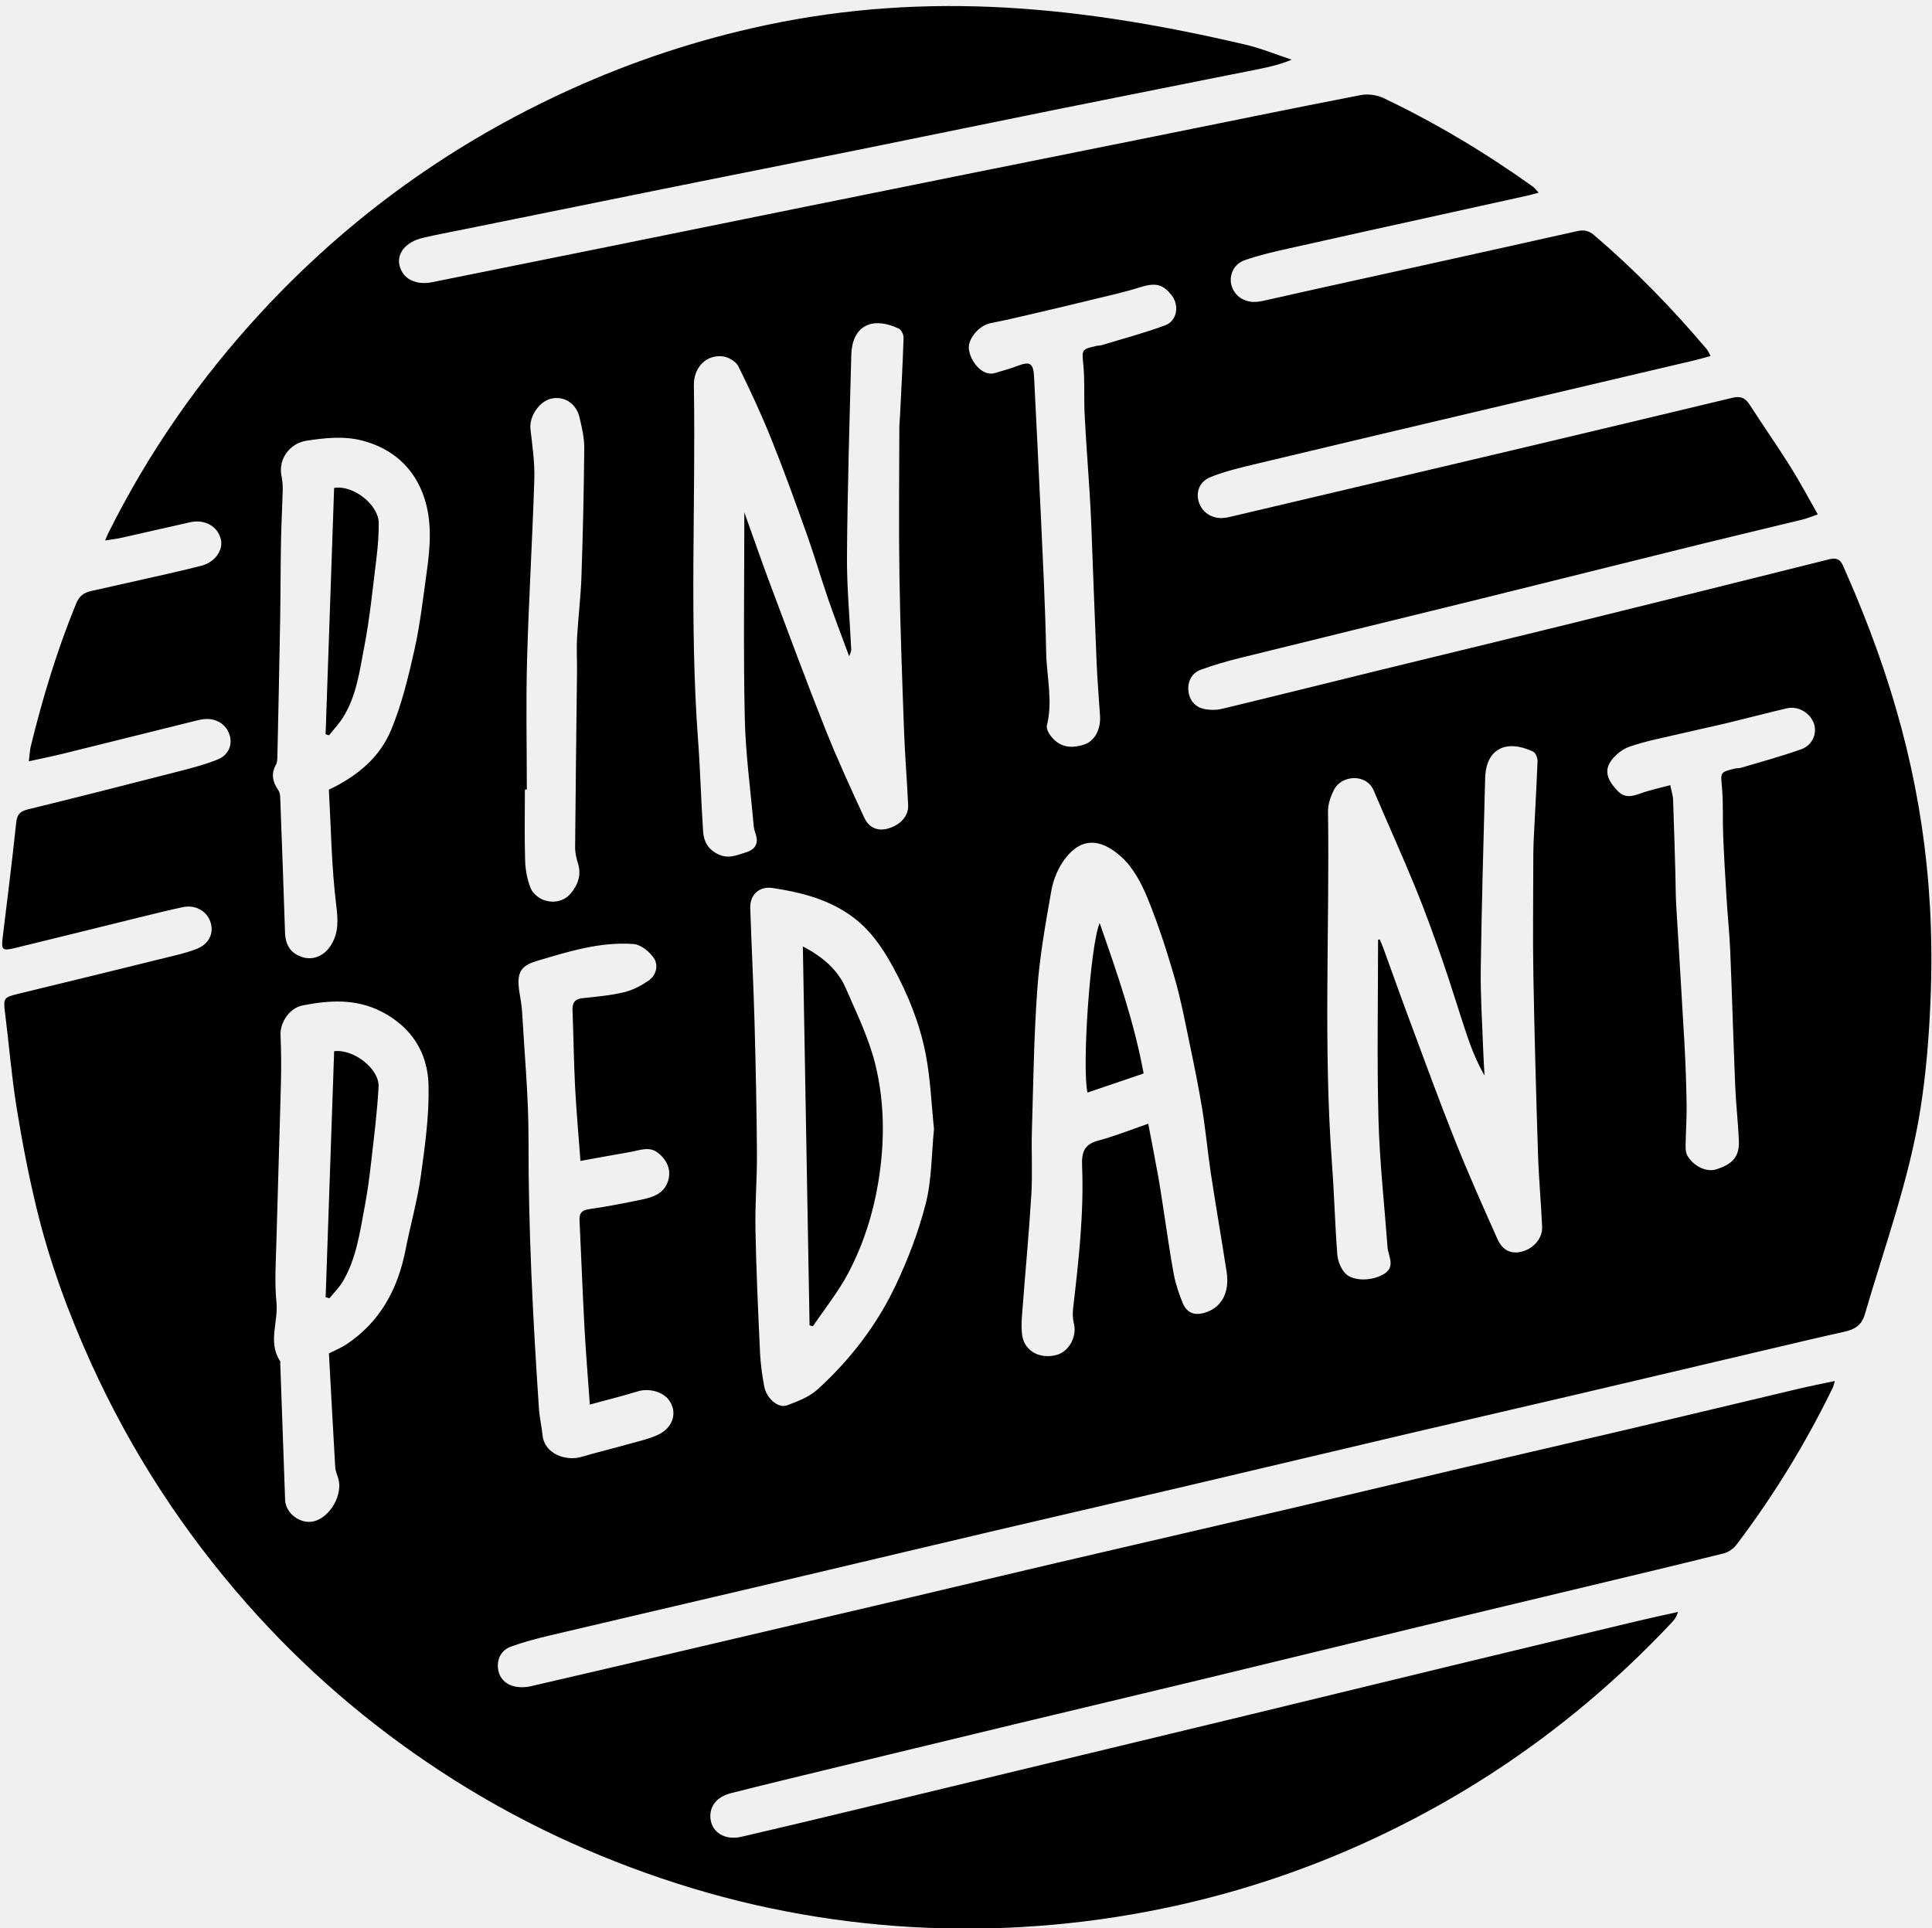
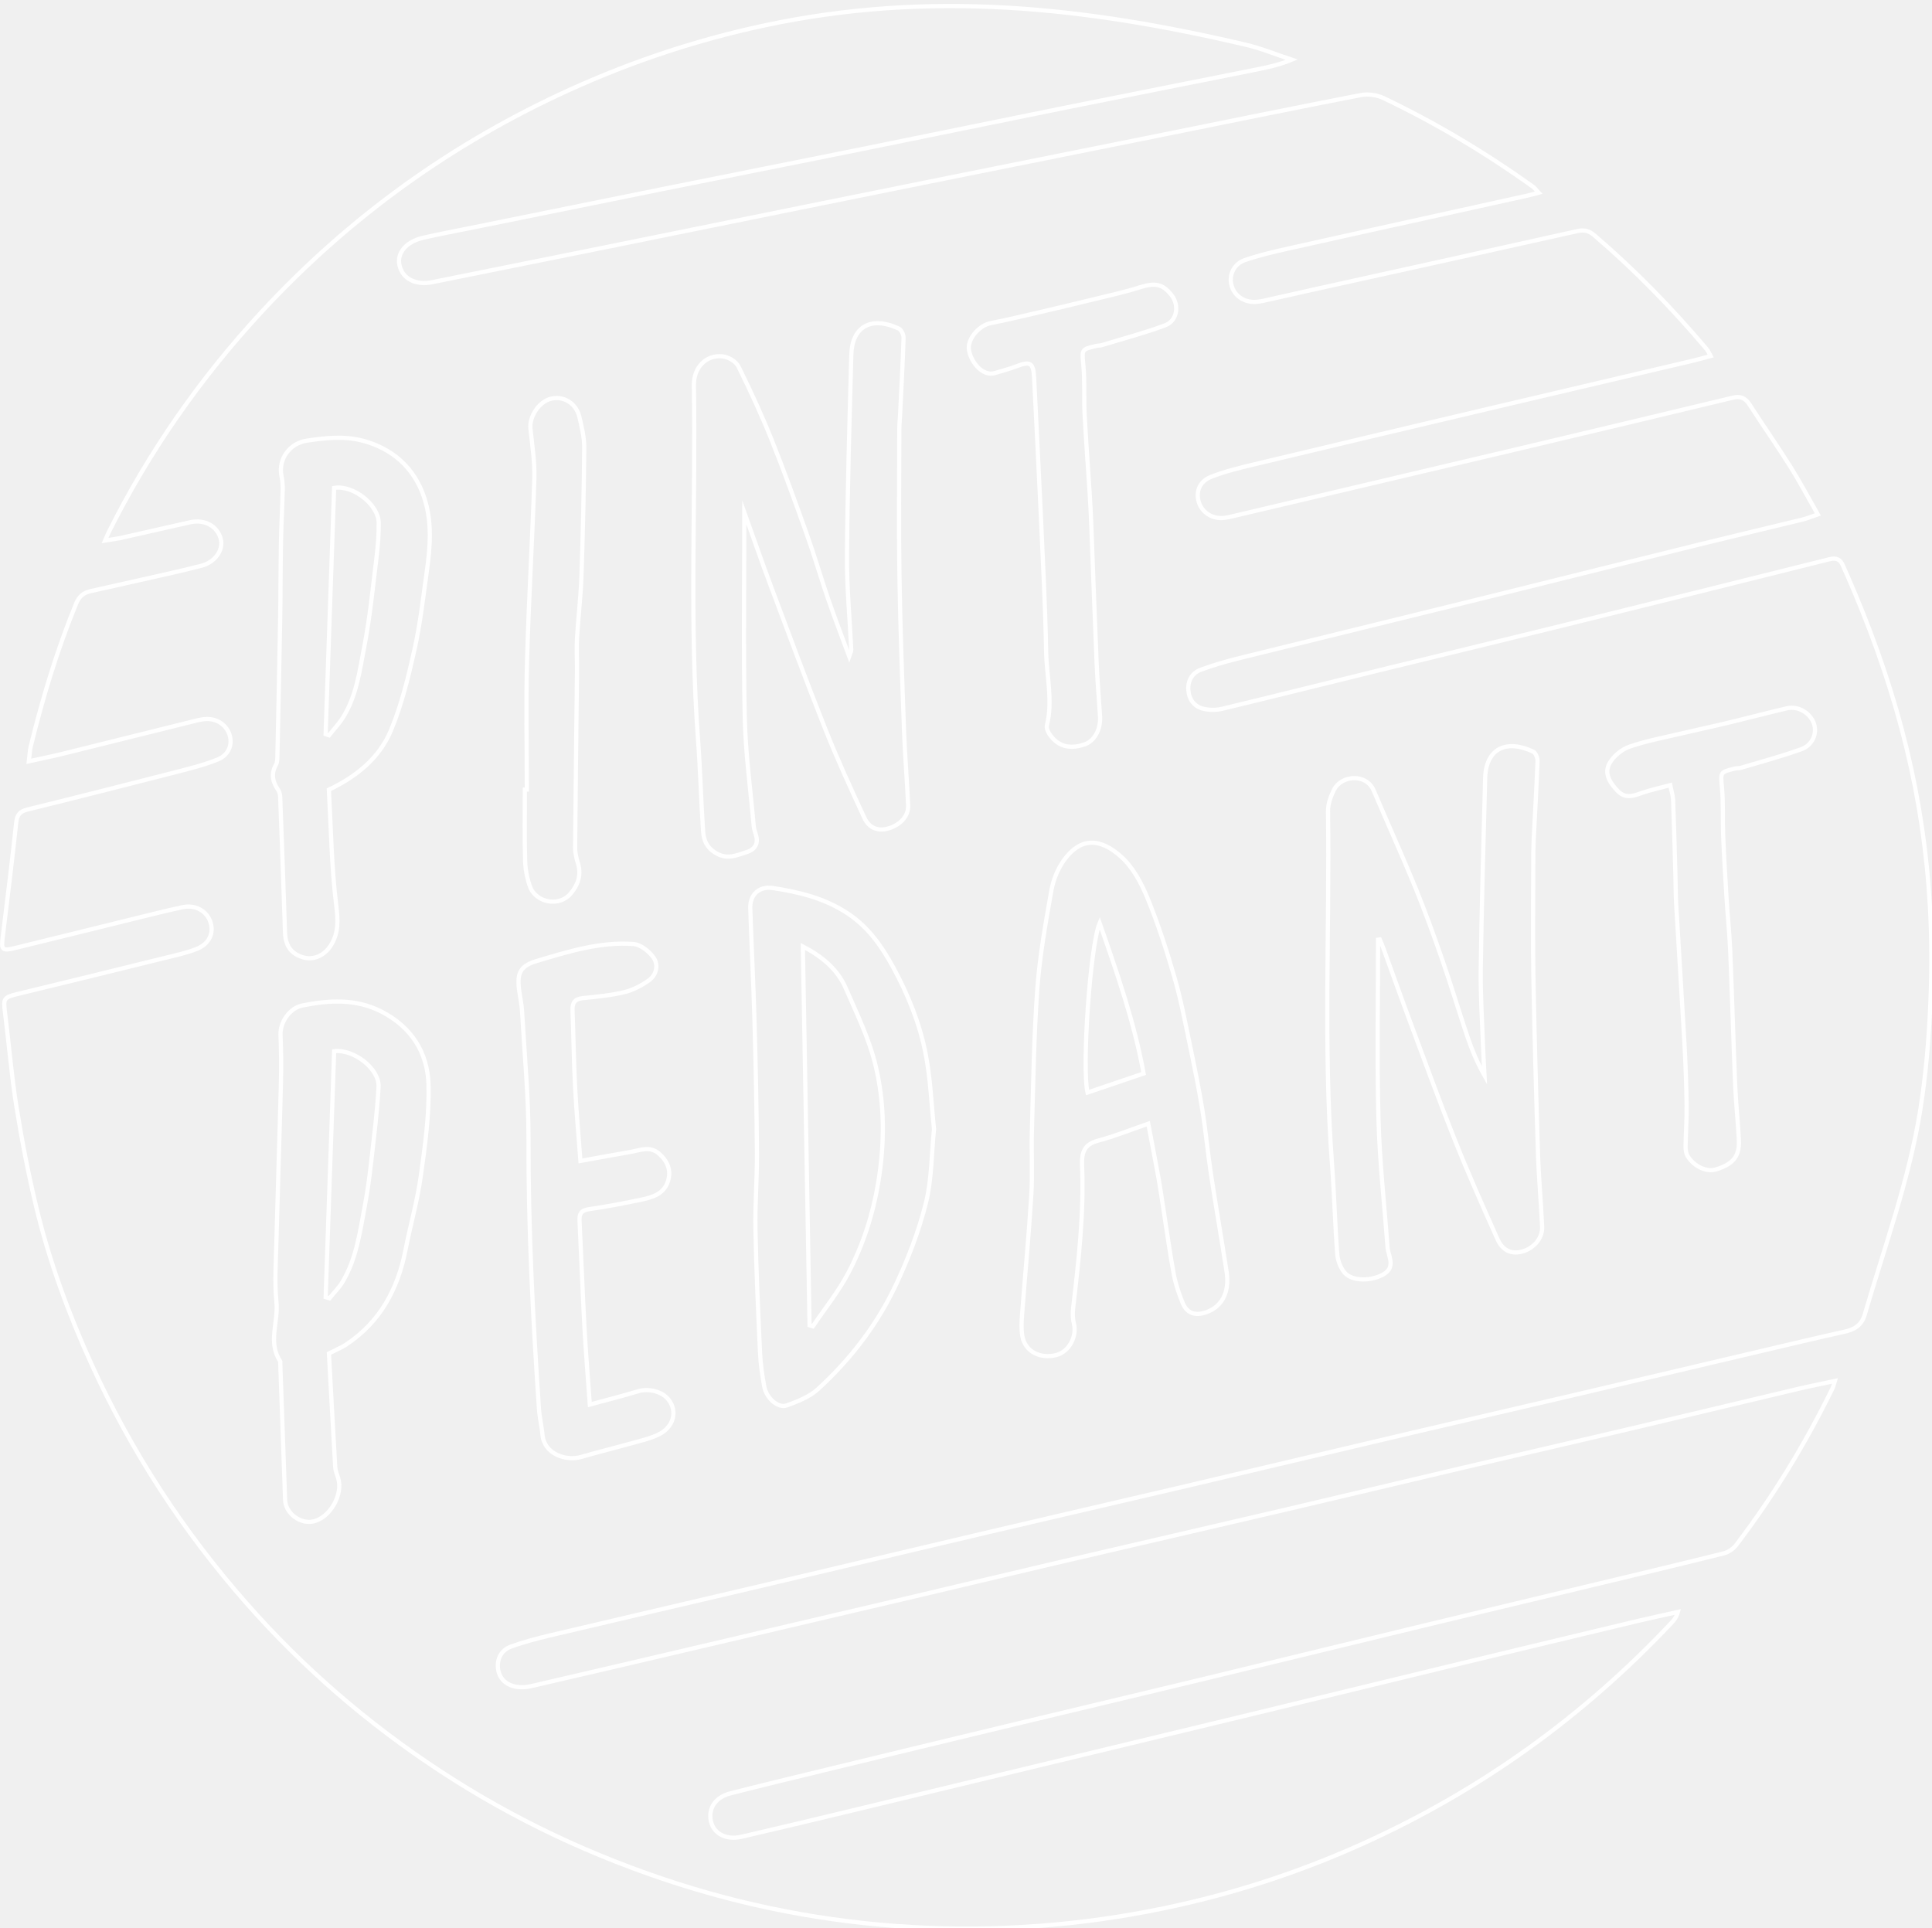
- <svg xmlns="http://www.w3.org/2000/svg" version="1.1" id="Layer_1" x="0px" y="0px" width="460.929px" height="460px" viewBox="0 0 460.929 460" enable-background="new 0 0 460.929 460" xml:space="preserve">
+ <svg xmlns="http://www.w3.org/2000/svg" version="1.1" id="Layer_1" x="0px" y="0px" width="460.93px" height="460px" viewBox="0 0 460.93 460" enable-background="new 0 0 460.93 460" xml:space="preserve">
  <g>
-     <path fill-rule="evenodd" clip-rule="evenodd" d="M460.434,216.244c0.418,7.471,0.457,15.094,0.118,22.944   c-0.37,8.575-1.061,17.151-2.417,25.632c-2.67,16.693-8.527,32.621-13.243,48.801c-0.787,2.699-2.542,3.607-4.969,4.145   c-5.776,1.277-11.532,2.652-17.292,4.006c-15.335,3.605-30.664,7.234-46.003,10.826c-13.227,3.1-26.469,6.137-39.693,9.242   c-18.502,4.346-36.988,8.75-55.49,13.094c-15.012,3.523-30.041,6.971-45.052,10.498c-18.174,4.27-36.332,8.605-54.503,12.883   c-16.955,3.99-33.923,7.922-50.873,11.93c-3.07,0.727-6.137,1.547-9.099,2.617c-2.134,0.771-3.28,2.65-3.13,4.939   c0.15,2.293,1.565,3.934,3.75,4.512c1.292,0.342,2.811,0.307,4.126,0.004c15.105-3.477,30.191-7.035,45.283-10.572   c15.338-3.596,30.68-7.182,46.014-10.789c11.279-2.652,22.546-5.361,33.829-7.996c18.59-4.342,37.192-8.621,55.78-12.967   c13.716-3.209,27.41-6.5,41.123-9.719c13.224-3.104,26.464-6.133,39.686-9.246c13.546-3.189,27.075-6.449,40.617-9.652   c2.784-0.66,5.597-1.207,8.752-1.881c-0.268,0.877-0.335,1.283-0.508,1.637c-6.45,13.219-14.073,25.723-22.969,37.436   c-0.7,0.922-1.885,1.768-2.994,2.045c-10.915,2.721-21.86,5.32-32.799,7.943c-12.969,3.113-25.944,6.195-38.909,9.328   c-17.904,4.324-35.798,8.701-53.704,13.021c-14.583,3.518-29.183,6.971-43.769,10.477c-15.073,3.623-30.14,7.27-45.204,10.922   c-7.533,1.826-15.07,3.643-22.581,5.557c-3.382,0.861-5.127,3.213-4.806,6.066c0.373,3.32,3.473,5.221,7.389,4.314   c9.258-2.141,18.498-4.361,27.738-6.584c17.987-4.324,35.969-8.676,53.954-13.012c13.123-3.166,26.25-6.316,39.371-9.492   c16.039-3.881,32.07-7.797,48.111-11.672c14.824-3.582,29.654-7.141,44.486-10.689c3.242-0.773,6.505-1.463,9.758-2.191   c-0.346,1.266-0.928,1.945-1.54,2.596c-21.048,22.379-45.526,39.969-73.526,52.635c-14.158,6.406-28.836,11.301-43.984,14.697   c-39.59,8.877-80.891,7.293-119.598-5.094c-20.124-6.439-39.051-15.332-56.703-26.92c-17.171-11.271-32.581-24.57-46.17-40.01   c-15.146-17.211-27.488-36.205-36.97-57.057c-5.457-12-10-24.355-13.098-37.172c-1.931-7.988-3.489-16.086-4.792-24.203   c-1.202-7.477-1.793-15.051-2.746-22.572c-0.419-3.305-0.25-3.56,3.073-4.361c11.667-2.813,23.322-5.68,34.973-8.559   c2.584-0.638,5.219-1.197,7.681-2.17c3.009-1.191,4.167-3.783,3.298-6.414c-0.878-2.662-3.598-4.195-6.616-3.555   c-3.423,0.727-6.819,1.578-10.218,2.413c-9.955,2.445-19.899,4.935-29.861,7.349c-2.981,0.723-3.231,0.4-2.872-2.555   c1.107-9.098,2.252-18.192,3.213-27.305c0.201-1.899,0.822-2.737,2.678-3.193c11.653-2.864,23.286-5.811,34.908-8.799   c3.538-0.909,7.123-1.782,10.496-3.144c2.612-1.054,3.516-3.493,2.88-5.719c-0.682-2.385-2.833-3.975-5.461-3.94   c-0.823,0.011-1.659,0.17-2.463,0.369c-10.6,2.624-21.191,5.28-31.793,7.895c-2.598,0.641-5.224,1.164-8.222,1.826   c0.206-1.63,0.234-2.628,0.466-3.577c2.831-11.581,6.277-22.96,10.804-34.013c0.755-1.843,1.834-2.639,3.539-3.023   c3.657-0.825,7.321-1.623,10.976-2.457c5.121-1.168,10.26-2.268,15.346-3.573c3.34-0.857,5.338-3.816,4.659-6.413   c-0.801-3.059-3.836-4.745-7.297-3.977c-5.453,1.209-10.892,2.481-16.343,3.697c-1.17,0.261-2.368,0.397-3.949,0.655   c0.38-0.888,0.546-1.338,0.759-1.764c9.619-19.303,21.83-36.826,36.452-52.65c20.975-22.699,45.589-40.4,73.731-53.176   c14.987-6.804,30.525-11.938,46.637-15.357c39.213-8.321,75.951-4.388,114.511,4.651c3.741,0.877,7.338,2.371,11.002,3.582   c-2.644,1.097-5.209,1.706-7.793,2.223c-15.69,3.144-31.392,6.24-47.08,9.403c-16.014,3.23-32.011,6.54-48.024,9.776   c-15.523,3.138-31.061,6.213-46.586,9.342c-15.934,3.211-31.862,6.453-47.792,9.685c-3.35,0.679-6.714,1.298-10.04,2.083   c-3.986,0.94-6.193,3.612-5.559,6.497c0.722,3.282,3.877,4.893,7.941,4.053c0.082-0.017,0.162-0.039,0.244-0.055   c13.973-2.815,27.947-5.622,41.917-8.447c15.851-3.207,31.697-6.435,47.546-9.646c11.686-2.367,23.371-4.73,35.061-7.082   c15.692-3.158,31.39-6.295,47.081-9.457c16.507-3.326,33-6.722,49.531-9.93c1.723-0.335,3.868-0.05,5.455,0.708   c12.508,5.972,24.365,13.072,35.641,21.138c0.434,0.31,0.75,0.783,1.365,1.439c-1.102,0.29-1.879,0.521-2.668,0.697   c-5.86,1.3-11.723,2.587-17.583,3.882c-13.186,2.914-26.376,5.804-39.552,8.767c-3.488,0.785-6.998,1.591-10.362,2.773   c-2.485,0.874-3.635,3.385-3.198,5.613c0.492,2.509,2.644,4.284,5.404,4.335c0.902,0.017,1.822-0.171,2.713-0.366   c3.825-0.837,7.639-1.726,11.461-2.571c20.992-4.64,41.991-9.25,62.969-13.954c1.666-0.374,2.813-0.104,4.078,0.975   c9.729,8.306,18.609,17.443,26.859,27.205c0.338,0.399,0.525,0.925,0.904,1.611c-1.525,0.409-2.793,0.787-4.078,1.089   c-16.146,3.801-32.297,7.577-48.441,11.388c-18.818,4.442-37.635,8.888-56.438,13.39c-3.473,0.832-6.981,1.68-10.286,2.99   c-2.688,1.065-3.587,3.539-2.873,5.932c0.729,2.447,3.035,4.026,5.761,3.865c0.824-0.048,1.645-0.261,2.454-0.451   c6.976-1.637,13.948-3.286,20.922-4.931c16.219-3.826,32.44-7.636,48.654-11.481c16.545-3.923,33.083-7.866,49.613-11.842   c1.805-0.434,2.975,0.028,3.985,1.597c3.204,4.972,6.598,9.822,9.745,14.828c2.281,3.63,4.287,7.434,6.563,11.42   c-1.528,0.519-2.592,0.971-3.7,1.241c-8.256,2.015-16.53,3.954-24.781,5.992c-17.475,4.316-34.932,8.702-52.407,13.016   c-19.012,4.693-38.04,9.317-57.049,14.024c-3.142,0.778-6.271,1.679-9.303,2.8c-2.056,0.761-3.084,2.649-2.938,4.804   c0.152,2.246,1.42,4.016,3.693,4.522c1.395,0.311,2.986,0.315,4.374-0.019c12.64-3.04,25.248-6.2,37.874-9.292   c14.326-3.509,28.67-6.949,42.991-10.481c21.36-5.269,42.712-10.576,64.053-15.921c1.632-0.409,2.556,0.061,3.177,1.487   c0.899,2.062,1.814,4.118,2.688,6.191C452.983,166.331,458.985,190.365,460.434,216.244z M328.774,224.207   c0.137-0.018,0.273-0.036,0.41-0.055c0.281,0.683,0.588,1.355,0.84,2.049c2.154,5.914,4.257,11.848,6.455,17.746   c3.503,9.4,6.928,18.836,10.65,28.152c3.171,7.932,6.637,15.75,10.138,23.545c1.226,2.729,3.24,3.574,5.643,3.023   c2.89-0.66,5.13-3.17,5.006-5.957c-0.26-5.814-0.804-11.621-0.988-17.438c-0.45-14.15-0.843-28.301-1.099-42.457   c-0.16-8.922-0.035-17.85-0.025-26.774c0.002-1.917,0.008-3.836,0.1-5.751c0.301-6.232,0.682-12.461,0.914-18.696   c0.029-0.764-0.459-1.987-1.051-2.266c-6.365-2.997-11.257-0.76-11.445,6.347c-0.403,15.156-0.834,30.312-1.051,45.471   c-0.088,6.238,0.338,12.484,0.555,18.727c0.078,2.25,0.229,4.496,0.345,6.744c-1.713-3.029-3.013-6.127-4.087-9.303   c-2.04-6.035-3.855-12.146-5.943-18.164c-2.034-5.861-4.14-11.706-6.49-17.445c-3.172-7.748-6.641-15.374-9.914-23.082   c-1.773-4.173-7.719-3.691-9.483-0.184c-0.786,1.564-1.447,3.418-1.423,5.13c0.402,28.081-1.139,56.184,0.958,84.248   c0.532,7.135,0.702,14.297,1.253,21.43c0.119,1.559,0.809,3.355,1.839,4.498c1.84,2.039,6.553,1.947,9.358,0.184   c2.401-1.508,1.355-3.615,0.896-5.607c-0.037-0.162-0.067-0.328-0.08-0.494c-0.762-10.285-1.912-20.561-2.186-30.859   C328.491,252.722,328.774,238.46,328.774,224.207z M177.58,122.242c2.239,6.241,4.159,11.801,6.224,17.307   c4.306,11.481,8.556,22.986,13.085,34.379c2.85,7.167,6.078,14.188,9.32,21.19c1.148,2.481,3.295,3.224,5.617,2.576   c2.934-0.818,4.947-2.972,4.835-5.535c-0.259-5.899-0.761-11.789-0.974-17.689c-0.445-12.308-0.906-24.619-1.1-36.933   c-0.185-11.756-0.043-23.517-0.029-35.275c0.001-1.08,0.123-2.159,0.176-3.24c0.3-6.145,0.64-12.289,0.836-18.437   c0.023-0.743-0.551-1.922-1.167-2.205c-6.839-3.144-11.13-0.201-11.302,6.261c-0.428,15.986-0.911,31.975-1.034,47.965   c-0.058,7.474,0.67,14.953,1.02,22.432c0.015,0.315-0.197,0.643-0.495,1.542c-1.814-4.924-3.489-9.239-4.996-13.611   c-1.75-5.082-3.242-10.254-5.047-15.316c-2.725-7.641-5.473-15.279-8.494-22.804c-2.377-5.92-5.064-11.726-7.896-17.443   c-0.569-1.148-2.345-2.208-3.679-2.371c-3.973-0.487-7.009,2.614-6.938,6.906c0.464,28.24-1.1,56.502,1.004,84.725   c0.538,7.216,0.704,14.458,1.197,21.678c0.152,2.23,0.959,4.076,3.327,5.346c2.6,1.394,4.679,0.358,6.924-0.333   c2.022-0.623,3.043-1.948,2.339-4.185c-0.224-0.713-0.459-1.445-0.524-2.183c-0.761-8.616-1.945-17.225-2.129-25.854   C177.336,155.077,177.58,139.006,177.58,122.242z M273.943,268.113c0.843,4.428,1.646,8.475,2.372,12.535   c0.51,2.848,0.917,5.713,1.364,8.572c0.771,4.92,1.431,9.861,2.349,14.754c0.439,2.34,1.214,4.65,2.114,6.859   c0.874,2.146,2.479,3.115,4.999,2.451c4.114-1.082,6.292-4.668,5.504-9.807c-1.193-7.785-2.555-15.545-3.737-23.332   c-0.772-5.09-1.231-10.229-2.054-15.309c-0.833-5.154-1.875-10.277-2.945-15.387c-1.137-5.426-2.156-10.896-3.695-16.211   c-1.863-6.431-3.932-12.838-6.471-19.025c-1.451-3.533-3.438-7.245-6.202-9.754c-5.212-4.73-9.856-4.525-13.653,0.708   c-1.514,2.087-2.604,4.745-3.053,7.291c-1.369,7.762-2.779,15.563-3.35,23.408c-0.82,11.285-0.963,22.619-1.297,33.936   c-0.15,5.082,0.172,10.186-0.137,15.254c-0.577,9.461-1.48,18.902-2.191,28.355c-0.135,1.797-0.26,3.66,0.052,5.414   c0.64,3.602,4.228,5.477,8.104,4.475c3.048-0.785,4.985-4.457,4.181-7.58c-0.303-1.176-0.305-2.49-0.162-3.709   c1.308-11.252,2.584-22.516,2.125-33.863c-0.128-3.166,0.463-5.109,3.845-6.004C265.969,271.095,269.799,269.539,273.943,268.113z    M222.832,269.373c-0.623-5.928-0.842-12.025-1.996-17.938c-1.412-7.242-4.186-14.117-7.732-20.621   c-2.723-4.992-5.864-9.544-10.787-12.825c-5.514-3.676-11.628-5.148-17.969-6.115c-3.177-0.485-5.459,1.558-5.354,4.796   c0.297,9.061,0.766,18.117,1.016,27.178c0.289,10.408,0.506,20.82,0.578,31.232c0.043,6.072-0.476,12.152-0.359,18.223   c0.188,9.814,0.643,19.623,1.095,29.428c0.125,2.711,0.515,5.426,1.011,8.096c0.52,2.795,3.324,5.246,5.379,4.492   c2.602-0.953,5.402-2.041,7.396-3.859c7.742-7.063,14.109-15.334,18.582-24.801c2.963-6.266,5.498-12.857,7.188-19.566   C222.3,281.447,222.225,275.423,222.832,269.373z M78.464,188.417c6.868-3.273,12.137-7.752,14.816-14.179   c2.561-6.143,4.155-12.747,5.611-19.274c1.37-6.141,2.072-12.437,2.941-18.683c0.818-5.878,1.284-11.777-0.629-17.567   c-2.358-7.139-7.647-11.729-14.689-13.572c-4.442-1.163-8.892-0.67-13.344,0.001c-4.028,0.608-6.759,4.333-6.039,8.259   c0.194,1.058,0.348,2.147,0.323,3.217c-0.102,4.242-0.34,8.482-0.417,12.725c-0.114,6.252-0.093,12.508-0.201,18.76   c-0.187,10.803-0.424,21.605-0.659,32.407c-0.014,0.649-0.03,1.39-0.332,1.927c-1.214,2.162-0.829,4.098,0.516,6.029   c0.308,0.442,0.462,1.069,0.483,1.62c0.407,10.787,0.806,21.575,1.154,32.365c0.102,3.145,1.409,5.076,4.268,5.947   c2.439,0.744,5.066-0.334,6.627-2.775c1.933-3.021,1.766-6.055,1.321-9.661C79.078,206.753,78.969,197.416,78.464,188.417z    M78.477,322.921c1.698-0.871,3.017-1.395,4.171-2.164c8.084-5.396,12.28-13.221,14.105-22.566   c1.143-5.85,2.805-11.615,3.627-17.504c1.01-7.227,2.037-14.559,1.859-21.816c-0.189-7.725-4.077-13.867-11.291-17.541   c-6.073-3.094-12.398-2.689-18.729-1.447c-3.211,0.629-5.41,4.113-5.291,7.02c0.157,3.801,0.195,7.615,0.098,11.418   c-0.322,12.643-0.757,25.281-1.083,37.924c-0.125,4.83-0.467,9.703,0.014,14.484c0.472,4.686-2.107,9.563,0.894,14.059   c0.077,0.115,0.006,0.326,0.012,0.492c0.384,10.867,0.761,21.734,1.158,32.602c0.118,3.24,3.706,5.875,6.868,5.088   c3.914-0.975,6.977-6.398,5.804-10.262c-0.265-0.873-0.661-1.748-0.714-2.639C79.442,340.949,78.962,331.826,78.477,322.921z    M140.719,335.119c-0.457-6.461-0.958-12.422-1.28-18.391c-0.456-8.477-0.759-16.961-1.174-25.438   c-0.083-1.693,0.378-2.523,2.255-2.789c4.178-0.592,8.329-1.404,12.463-2.264c2.727-0.564,5.464-1.414,6.399-4.469   c0.779-2.549-0.118-4.713-2.116-6.484c-2.208-1.959-4.561-0.83-6.873-0.432c-3.96,0.678-7.91,1.418-11.913,2.141   c-0.449-6.068-0.978-11.855-1.277-17.654c-0.313-6.07-0.374-12.152-0.614-18.229c-0.073-1.828,0.518-2.768,2.461-2.965   c3.302-0.338,6.639-0.641,9.852-1.412c2.083-0.502,4.14-1.574,5.901-2.824c1.803-1.281,2.341-3.664,1.157-5.373   c-1.055-1.521-3.09-3.168-4.802-3.297c-7.988-0.596-15.598,1.814-23.127,4.051c-4.121,1.225-4.78,3.105-4.1,7.523   c0.228,1.482,0.536,2.962,0.619,4.453c0.574,10.213,1.562,20.432,1.54,30.645c-0.047,21.422,1.051,42.781,2.487,64.135   c0.145,2.148,0.649,4.271,0.869,6.416c0.458,4.473,5.617,6.199,9.182,5.162c3.808-1.109,7.666-2.047,11.486-3.119   c2.31-0.646,4.698-1.17,6.857-2.168c3.736-1.725,4.768-5.619,2.498-8.441c-1.58-1.965-4.796-2.693-7.272-1.938   C148.492,333.091,144.728,334.025,140.719,335.119z M231.129,83.045c0.214,3.033,3.216,6.918,6.272,5.955   c1.734-0.547,3.51-0.987,5.203-1.644c3.18-1.233,3.941-0.758,4.111,2.741c0.531,10.885,1.105,21.768,1.595,32.655   c0.49,10.897,1.073,21.795,1.272,32.698c0.105,5.857,1.65,11.711,0.191,17.601c-0.152,0.614,0.199,1.499,0.588,2.075   c1.991,2.952,4.771,3.726,8.432,2.465c2.322-0.8,3.844-3.541,3.652-6.683c-0.258-4.227-0.635-8.447-0.813-12.676   c-0.466-10.978-0.847-21.96-1.275-32.94c-0.101-2.578-0.235-5.155-0.397-7.73c-0.393-6.225-0.876-12.444-1.193-18.672   c-0.198-3.886,0.064-7.806-0.295-11.672c-0.354-3.815-0.536-3.872,3.146-4.695c0.405-0.09,0.843-0.056,1.236-0.176   c5.051-1.539,10.177-2.882,15.115-4.727c2.879-1.075,3.439-4.763,1.55-7.174c-2.171-2.771-3.985-3.04-7.737-1.847   c-3.702,1.176-7.521,1.992-11.299,2.92c-4.259,1.046-8.525,2.06-12.797,3.052c-3.776,0.878-7.549,1.788-11.354,2.53   C233.762,77.604,231.082,80.502,231.129,83.045z M398.478,187.334c0.287,1.424,0.646,2.46,0.685,3.509   c0.227,5.989,0.381,11.98,0.552,17.971c0.067,2.333,0.046,4.671,0.182,7c0.635,10.955,1.347,21.907,1.956,32.863   c0.277,4.988,0.461,9.984,0.536,14.979c0.049,3.289-0.21,6.58-0.249,9.871c-0.009,0.787,0.105,1.703,0.509,2.344   c1.589,2.523,4.537,3.82,6.752,3.139c4.036-1.242,5.618-3.109,5.452-6.9c-0.188-4.316-0.69-8.617-0.87-12.932   c-0.445-10.727-0.742-21.461-1.188-32.188c-0.176-4.234-0.619-8.457-0.881-12.688c-0.309-4.98-0.605-9.963-0.808-14.948   c-0.154-3.804,0.054-7.633-0.281-11.417c-0.324-3.668-0.521-3.686,3.034-4.559c0.48-0.119,1.013-0.044,1.483-0.185   c4.816-1.441,9.687-2.736,14.411-4.434c2.669-0.959,3.787-3.756,3.033-6.04c-0.86-2.603-3.768-4.355-6.47-3.725   c-4.672,1.091-9.31,2.325-13.974,3.445c-3.789,0.909-7.604,1.711-11.395,2.609c-4.089,0.969-8.255,1.734-12.205,3.112   c-1.837,0.641-3.763,2.224-4.719,3.908c-1.394,2.453,0.04,4.71,1.921,6.645c1.752,1.802,3.484,1.295,5.48,0.578   C393.644,188.495,395.975,188.013,398.478,187.334z M125.688,188.384c-0.154,0-0.309-0.001-0.463-0.001   c0,5.67-0.116,11.345,0.059,17.01c0.068,2.203,0.511,4.498,1.323,6.535c0.473,1.187,1.865,2.367,3.107,2.808   c2.3,0.815,4.79,0.371,6.413-1.523c1.691-1.975,2.632-4.385,1.775-7.166c-0.384-1.247-0.704-2.58-0.693-3.871   c0.111-13.996,0.301-27.99,0.453-41.986c0.029-2.638-0.147-5.285,0-7.915c0.274-4.897,0.889-9.778,1.055-14.677   c0.35-10.239,0.584-20.485,0.671-30.729c0.021-2.451-0.577-4.943-1.149-7.355c-0.781-3.292-3.705-5.099-6.725-4.403   c-2.912,0.67-5.282,4.293-4.96,7.228c0.433,3.955,1.048,7.943,0.925,11.896c-0.448,14.39-1.335,28.767-1.733,43.157   C125.458,167.715,125.688,178.053,125.688,188.384z" />
-     <path fill-rule="evenodd" clip-rule="evenodd" d="M272.841,256.123c-4.512,1.533-8.947,3.043-13.388,4.553   c-1.354-5.793,0.616-35.076,2.899-40.446C266.571,232.287,270.612,243.929,272.841,256.123z" />
-     <path fill-rule="evenodd" clip-rule="evenodd" d="M193.142,316.21c-0.53-30.025-1.062-60.051-1.599-90.398   c4.623,2.421,8.289,5.462,10.256,10.002c2.598,5.996,5.533,11.979,7.063,18.271c2.246,9.234,2.222,18.727,0.64,28.205   c-1.257,7.518-3.579,14.674-7.074,21.354c-2.363,4.516-5.635,8.555-8.5,12.805C193.666,316.369,193.404,316.289,193.142,316.21z" />
-     <path fill-rule="evenodd" clip-rule="evenodd" d="M79.714,116.415c4.583-0.771,10.61,4.06,10.639,8.334   c0.019,2.734-0.183,5.487-0.517,8.204c-0.882,7.166-1.578,14.376-2.947,21.453c-1.109,5.731-1.845,11.689-5.078,16.803   c-0.952,1.506-2.201,2.825-3.313,4.229c-0.272-0.089-0.545-0.179-0.817-0.268C78.357,155.624,79.034,136.079,79.714,116.415z" />
-     <path fill-rule="evenodd" clip-rule="evenodd" d="M79.719,250.81c4.741-0.555,10.82,4.266,10.598,8.49   c-0.314,5.963-1.08,11.904-1.752,17.844c-0.401,3.541-0.867,7.086-1.528,10.586c-1.166,6.174-1.983,12.48-5.254,18.027   c-0.858,1.453-2.112,2.674-3.185,4.004c-0.302-0.088-0.604-0.174-0.907-0.262C78.365,289.98,79.04,270.46,79.719,250.81z" />
+     <path fill="none" stroke="#FFFFFF" stroke-miterlimit="10" d="M460.434,216.244c0.418,7.471,0.457,15.094,0.118,22.944   c-0.37,8.575-1.062,17.15-2.417,25.632c-2.67,16.693-8.527,32.621-13.243,48.801c-0.787,2.699-2.542,3.607-4.969,4.146   c-5.776,1.277-11.532,2.652-17.292,4.006c-15.336,3.605-30.665,7.234-46.004,10.826c-13.227,3.1-26.469,6.137-39.692,9.242   c-18.502,4.346-36.988,8.75-55.49,13.094c-15.012,3.522-30.041,6.971-45.052,10.498c-18.174,4.27-36.332,8.604-54.503,12.883   c-16.955,3.99-33.923,7.922-50.873,11.93c-3.07,0.728-6.138,1.547-9.1,2.617c-2.134,0.771-3.279,2.65-3.13,4.939   c0.15,2.293,1.565,3.934,3.75,4.512c1.292,0.342,2.812,0.307,4.126,0.004c15.105-3.477,30.191-7.035,45.283-10.572   c15.338-3.596,30.68-7.182,46.014-10.789c11.279-2.651,22.546-5.36,33.829-7.995c18.59-4.343,37.192-8.621,55.78-12.968   c13.716-3.209,27.41-6.5,41.123-9.719c13.224-3.104,26.464-6.133,39.686-9.246c13.547-3.188,27.075-6.449,40.617-9.652   c2.784-0.659,5.598-1.206,8.753-1.881c-0.269,0.877-0.335,1.283-0.509,1.638c-6.449,13.219-14.072,25.723-22.969,37.436   c-0.7,0.922-1.885,1.768-2.994,2.045c-10.915,2.721-21.86,5.32-32.799,7.943c-12.969,3.113-25.944,6.194-38.909,9.328   c-17.904,4.323-35.798,8.7-53.704,13.021c-14.583,3.519-29.183,6.971-43.769,10.478c-15.073,3.623-30.141,7.27-45.204,10.922   c-7.533,1.826-15.07,3.643-22.581,5.557c-3.382,0.861-5.127,3.213-4.807,6.066c0.373,3.319,3.474,5.221,7.39,4.313   c9.258-2.141,18.498-4.36,27.738-6.584c17.986-4.324,35.969-8.676,53.953-13.012c13.123-3.166,26.25-6.316,39.371-9.492   c16.039-3.881,32.07-7.797,48.111-11.672c14.824-3.582,29.654-7.141,44.486-10.689c3.241-0.772,6.505-1.463,9.758-2.19   c-0.346,1.266-0.928,1.945-1.54,2.596c-21.048,22.379-45.526,39.969-73.526,52.635c-14.158,6.406-28.836,11.302-43.983,14.697   c-39.591,8.877-80.892,7.293-119.599-5.094c-20.124-6.439-39.051-15.332-56.703-26.92c-17.171-11.271-32.581-24.57-46.17-40.01   c-15.146-17.212-27.487-36.205-36.97-57.058c-5.457-12-10-24.354-13.098-37.172c-1.932-7.988-3.489-16.086-4.792-24.203   c-1.202-7.478-1.793-15.051-2.746-22.572c-0.419-3.305-0.25-3.56,3.073-4.36c11.667-2.813,23.321-5.681,34.973-8.56   c2.584-0.638,5.219-1.197,7.681-2.17c3.009-1.191,4.167-3.783,3.298-6.414c-0.878-2.662-3.598-4.195-6.615-3.555   c-3.424,0.727-6.819,1.578-10.219,2.413c-9.955,2.444-19.898,4.935-29.86,7.349c-2.981,0.723-3.231,0.4-2.872-2.555   c1.106-9.099,2.252-18.192,3.213-27.306c0.201-1.898,0.822-2.736,2.678-3.192c11.653-2.864,23.286-5.812,34.908-8.799   c3.538-0.909,7.123-1.782,10.496-3.145c2.612-1.054,3.516-3.493,2.88-5.719c-0.682-2.385-2.833-3.975-5.461-3.94   c-0.823,0.012-1.659,0.17-2.463,0.369c-10.601,2.624-21.191,5.28-31.793,7.896c-2.599,0.641-5.225,1.164-8.223,1.826   c0.206-1.631,0.234-2.629,0.467-3.577c2.831-11.581,6.276-22.96,10.804-34.014c0.755-1.843,1.834-2.639,3.539-3.022   c3.657-0.825,7.321-1.623,10.976-2.457c5.121-1.168,10.261-2.269,15.347-3.573c3.34-0.856,5.338-3.815,4.658-6.413   c-0.801-3.059-3.836-4.745-7.297-3.977c-5.453,1.209-10.892,2.48-16.343,3.696c-1.17,0.262-2.368,0.397-3.949,0.655   c0.38-0.888,0.546-1.338,0.759-1.764c9.619-19.303,21.83-36.826,36.452-52.65c20.976-22.698,45.589-40.399,73.731-53.176   C151.01,14.564,166.547,9.43,182.659,6.01c39.213-8.32,75.951-4.388,114.511,4.651c3.741,0.877,7.339,2.371,11.003,3.582   c-2.645,1.097-5.21,1.706-7.794,2.223c-15.689,3.145-31.392,6.24-47.079,9.403c-16.015,3.23-32.012,6.54-48.024,9.776   c-15.523,3.138-31.061,6.213-46.586,9.342c-15.935,3.211-31.862,6.453-47.792,9.685c-3.35,0.68-6.714,1.299-10.04,2.083   c-3.986,0.94-6.193,3.612-5.559,6.497c0.722,3.282,3.877,4.894,7.94,4.054c0.082-0.018,0.162-0.039,0.244-0.056   c13.973-2.814,27.947-5.622,41.917-8.446c15.851-3.207,31.697-6.436,47.546-9.646c11.687-2.367,23.371-4.729,35.062-7.082   c15.691-3.158,31.39-6.295,47.081-9.457c16.507-3.326,33-6.722,49.53-9.93c1.724-0.335,3.868-0.05,5.455,0.708   c12.508,5.972,24.365,13.071,35.642,21.138c0.434,0.311,0.75,0.783,1.364,1.439c-1.102,0.29-1.879,0.521-2.668,0.696   c-5.859,1.301-11.723,2.587-17.583,3.882c-13.186,2.914-26.376,5.805-39.552,8.768c-3.488,0.785-6.998,1.591-10.362,2.772   c-2.484,0.874-3.635,3.386-3.197,5.613c0.491,2.509,2.644,4.284,5.403,4.335c0.902,0.018,1.822-0.171,2.713-0.366   c3.825-0.837,7.64-1.726,11.461-2.57c20.992-4.641,41.991-9.25,62.97-13.954c1.666-0.374,2.813-0.104,4.078,0.975   c9.729,8.307,18.608,17.443,26.858,27.205c0.338,0.399,0.525,0.925,0.904,1.611c-1.525,0.409-2.793,0.787-4.078,1.089   c-16.146,3.801-32.297,7.577-48.441,11.388c-18.817,4.442-37.635,8.889-56.438,13.391c-3.473,0.832-6.981,1.68-10.286,2.989   c-2.688,1.065-3.587,3.539-2.873,5.933c0.729,2.446,3.035,4.025,5.761,3.864c0.824-0.048,1.646-0.261,2.454-0.45   c6.977-1.638,13.948-3.286,20.922-4.932c16.22-3.825,32.44-7.636,48.654-11.48c16.545-3.923,33.083-7.866,49.613-11.842   c1.805-0.435,2.975,0.027,3.984,1.597c3.204,4.972,6.599,9.822,9.746,14.828c2.28,3.63,4.286,7.434,6.563,11.42   c-1.528,0.519-2.592,0.971-3.7,1.241c-8.256,2.015-16.53,3.954-24.781,5.991c-17.475,4.316-34.932,8.702-52.407,13.017   c-19.012,4.692-38.04,9.316-57.049,14.023c-3.142,0.778-6.271,1.68-9.303,2.801c-2.056,0.761-3.084,2.648-2.938,4.804   c0.152,2.246,1.421,4.016,3.693,4.521c1.396,0.312,2.986,0.315,4.374-0.019c12.64-3.04,25.248-6.2,37.874-9.292   c14.326-3.509,28.67-6.949,42.991-10.481c21.359-5.269,42.712-10.575,64.053-15.921c1.632-0.408,2.557,0.062,3.178,1.487   c0.898,2.063,1.813,4.118,2.688,6.191C452.983,166.331,458.985,190.365,460.434,216.244z M328.774,224.207   c0.137-0.018,0.272-0.036,0.41-0.055c0.28,0.683,0.588,1.354,0.84,2.049c2.154,5.914,4.257,11.848,6.455,17.746   c3.503,9.4,6.928,18.836,10.649,28.152c3.171,7.932,6.638,15.75,10.139,23.545c1.226,2.729,3.239,3.574,5.643,3.023   c2.89-0.661,5.13-3.171,5.006-5.958c-0.26-5.813-0.804-11.621-0.987-17.438c-0.45-14.15-0.844-28.301-1.1-42.457   c-0.16-8.922-0.035-17.851-0.024-26.774c0.002-1.917,0.008-3.836,0.1-5.751c0.301-6.231,0.682-12.461,0.914-18.695   c0.029-0.765-0.459-1.987-1.051-2.267c-6.365-2.997-11.257-0.76-11.445,6.347c-0.403,15.156-0.834,30.313-1.051,45.472   c-0.088,6.238,0.338,12.483,0.555,18.727c0.078,2.25,0.229,4.496,0.345,6.744c-1.713-3.029-3.013-6.127-4.087-9.303   c-2.04-6.035-3.854-12.146-5.942-18.164c-2.034-5.861-4.141-11.706-6.49-17.445c-3.172-7.748-6.641-15.374-9.914-23.082   c-1.773-4.173-7.719-3.69-9.483-0.184c-0.786,1.563-1.446,3.418-1.423,5.13c0.402,28.081-1.139,56.184,0.958,84.248   c0.532,7.135,0.702,14.297,1.253,21.43c0.119,1.56,0.81,3.355,1.839,4.498c1.841,2.039,6.554,1.947,9.358,0.185   c2.401-1.508,1.355-3.615,0.896-5.607c-0.036-0.162-0.066-0.328-0.079-0.494c-0.763-10.285-1.912-20.561-2.187-30.858   C328.491,252.722,328.774,238.46,328.774,224.207z M177.58,122.242c2.239,6.241,4.159,11.801,6.225,17.307   c4.306,11.481,8.556,22.986,13.085,34.38c2.85,7.167,6.077,14.188,9.319,21.189c1.148,2.481,3.295,3.224,5.617,2.576   c2.935-0.818,4.947-2.972,4.835-5.535c-0.259-5.898-0.761-11.789-0.974-17.688c-0.445-12.309-0.906-24.619-1.101-36.934   c-0.185-11.756-0.043-23.517-0.028-35.274c0.001-1.08,0.123-2.159,0.176-3.24c0.3-6.146,0.64-12.289,0.836-18.438   c0.022-0.742-0.551-1.922-1.167-2.205c-6.839-3.144-11.13-0.2-11.302,6.262c-0.429,15.985-0.911,31.975-1.034,47.965   c-0.059,7.474,0.67,14.953,1.02,22.432c0.016,0.315-0.196,0.644-0.495,1.542c-1.813-4.924-3.488-9.239-4.995-13.61   c-1.75-5.082-3.242-10.255-5.048-15.316c-2.725-7.641-5.473-15.279-8.493-22.804c-2.377-5.92-5.064-11.727-7.896-17.443   c-0.569-1.148-2.345-2.208-3.679-2.371c-3.974-0.487-7.009,2.614-6.938,6.906c0.464,28.24-1.1,56.502,1.004,84.725   c0.538,7.216,0.704,14.458,1.197,21.679c0.152,2.229,0.959,4.075,3.327,5.346c2.6,1.394,4.679,0.357,6.924-0.333   c2.022-0.623,3.043-1.948,2.339-4.186c-0.224-0.713-0.459-1.444-0.523-2.183c-0.762-8.616-1.945-17.225-2.129-25.854   C177.336,155.077,177.58,139.006,177.58,122.242z M273.943,268.113c0.843,4.428,1.646,8.475,2.372,12.535   c0.51,2.848,0.917,5.713,1.364,8.572c0.771,4.92,1.431,9.86,2.349,14.754c0.438,2.34,1.214,4.649,2.114,6.859   c0.874,2.146,2.479,3.114,4.999,2.45c4.113-1.082,6.292-4.668,5.504-9.807c-1.193-7.785-2.556-15.545-3.737-23.332   c-0.771-5.09-1.23-10.229-2.054-15.31c-0.833-5.153-1.875-10.276-2.945-15.387c-1.137-5.426-2.156-10.896-3.695-16.211   c-1.862-6.431-3.932-12.838-6.471-19.025c-1.451-3.532-3.438-7.244-6.202-9.754c-5.212-4.729-9.855-4.524-13.652,0.708   c-1.515,2.087-2.604,4.745-3.054,7.291c-1.369,7.763-2.778,15.563-3.35,23.408c-0.82,11.285-0.963,22.619-1.297,33.937   c-0.15,5.081,0.172,10.186-0.137,15.254c-0.577,9.461-1.48,18.902-2.191,28.354c-0.135,1.798-0.26,3.66,0.052,5.414   c0.641,3.603,4.229,5.478,8.104,4.476c3.048-0.785,4.984-4.457,4.181-7.58c-0.303-1.176-0.305-2.49-0.162-3.709   c1.309-11.252,2.584-22.517,2.125-33.863c-0.128-3.166,0.463-5.109,3.845-6.004C265.969,271.095,269.799,269.539,273.943,268.113z    M222.832,269.373c-0.623-5.928-0.842-12.024-1.996-17.938c-1.412-7.242-4.186-14.117-7.731-20.621   c-2.724-4.992-5.864-9.544-10.787-12.825c-5.514-3.676-11.628-5.148-17.969-6.115c-3.178-0.484-5.459,1.559-5.354,4.796   c0.297,9.062,0.767,18.117,1.017,27.179c0.288,10.407,0.506,20.819,0.577,31.231c0.043,6.072-0.476,12.152-0.358,18.224   c0.188,9.813,0.643,19.623,1.095,29.428c0.125,2.711,0.515,5.426,1.011,8.096c0.521,2.795,3.324,5.246,5.379,4.492   c2.603-0.953,5.402-2.041,7.396-3.858c7.742-7.063,14.109-15.334,18.582-24.802c2.963-6.266,5.498-12.856,7.188-19.566   C222.3,281.447,222.225,275.423,222.832,269.373z M78.464,188.417c6.868-3.272,12.138-7.752,14.816-14.179   c2.561-6.143,4.155-12.747,5.611-19.274c1.37-6.141,2.071-12.437,2.94-18.683c0.818-5.878,1.284-11.777-0.629-17.567   c-2.357-7.139-7.646-11.729-14.688-13.571c-4.442-1.163-8.893-0.67-13.345,0.001c-4.027,0.607-6.759,4.333-6.039,8.259   c0.194,1.058,0.349,2.146,0.323,3.217c-0.102,4.242-0.34,8.482-0.417,12.726c-0.114,6.252-0.093,12.508-0.201,18.76   c-0.187,10.803-0.424,21.604-0.658,32.407c-0.015,0.648-0.03,1.39-0.332,1.927c-1.215,2.162-0.829,4.098,0.516,6.028   c0.308,0.442,0.462,1.069,0.483,1.62c0.406,10.787,0.806,21.575,1.153,32.365c0.103,3.146,1.409,5.076,4.269,5.947   c2.438,0.744,5.065-0.334,6.627-2.775c1.933-3.021,1.766-6.055,1.32-9.661C79.078,206.753,78.969,197.416,78.464,188.417z    M78.477,322.922c1.697-0.871,3.017-1.396,4.171-2.164c8.084-5.396,12.28-13.222,14.104-22.566   c1.144-5.851,2.806-11.615,3.627-17.504c1.011-7.228,2.037-14.56,1.859-21.816c-0.189-7.725-4.077-13.867-11.291-17.541   c-6.073-3.094-12.398-2.688-18.729-1.447c-3.212,0.63-5.41,4.113-5.291,7.021c0.156,3.801,0.194,7.615,0.098,11.418   c-0.322,12.643-0.757,25.281-1.083,37.924c-0.125,4.83-0.467,9.703,0.014,14.484c0.473,4.686-2.106,9.563,0.895,14.059   c0.077,0.115,0.006,0.326,0.012,0.492c0.384,10.867,0.761,21.734,1.158,32.603c0.118,3.239,3.706,5.875,6.868,5.088   c3.914-0.976,6.977-6.398,5.804-10.262c-0.265-0.873-0.661-1.748-0.714-2.64C79.442,340.949,78.962,331.826,78.477,322.922z    M140.719,335.119c-0.457-6.461-0.958-12.422-1.28-18.391c-0.456-8.477-0.759-16.961-1.174-25.438   c-0.083-1.692,0.378-2.522,2.255-2.789c4.178-0.592,8.329-1.403,12.463-2.264c2.727-0.564,5.464-1.414,6.398-4.469   c0.779-2.549-0.117-4.713-2.115-6.484c-2.208-1.959-4.562-0.83-6.873-0.432c-3.96,0.678-7.91,1.418-11.913,2.141   c-0.449-6.068-0.979-11.854-1.277-17.654c-0.313-6.069-0.374-12.151-0.614-18.229c-0.072-1.828,0.519-2.769,2.461-2.965   c3.303-0.338,6.64-0.642,9.853-1.412c2.083-0.502,4.14-1.574,5.901-2.824c1.803-1.281,2.341-3.664,1.156-5.373   c-1.055-1.521-3.09-3.168-4.802-3.297c-7.988-0.596-15.598,1.814-23.127,4.051c-4.121,1.226-4.78,3.105-4.1,7.523   c0.228,1.481,0.535,2.962,0.618,4.453c0.574,10.213,1.563,20.432,1.54,30.645c-0.047,21.422,1.052,42.781,2.487,64.136   c0.146,2.147,0.649,4.271,0.869,6.416c0.458,4.473,5.617,6.198,9.182,5.161c3.809-1.108,7.666-2.047,11.486-3.118   c2.31-0.646,4.698-1.17,6.857-2.168c3.735-1.726,4.768-5.619,2.498-8.441c-1.58-1.965-4.797-2.693-7.272-1.938   C148.492,333.092,144.728,334.025,140.719,335.119z M231.129,83.045c0.214,3.033,3.217,6.918,6.272,5.955   c1.733-0.547,3.51-0.986,5.203-1.644c3.18-1.233,3.94-0.758,4.11,2.741c0.531,10.885,1.105,21.768,1.596,32.654   c0.489,10.897,1.072,21.795,1.271,32.698c0.105,5.857,1.65,11.711,0.191,17.601c-0.152,0.614,0.199,1.499,0.588,2.075   c1.991,2.952,4.771,3.727,8.432,2.465c2.322-0.8,3.845-3.541,3.652-6.683c-0.258-4.227-0.635-8.447-0.813-12.676   c-0.466-10.979-0.847-21.96-1.274-32.94c-0.102-2.578-0.235-5.154-0.397-7.729c-0.393-6.226-0.876-12.444-1.192-18.672   c-0.198-3.887,0.063-7.807-0.295-11.673c-0.354-3.814-0.536-3.871,3.146-4.694c0.405-0.09,0.843-0.057,1.236-0.176   c5.051-1.539,10.177-2.883,15.115-4.728c2.879-1.075,3.438-4.763,1.55-7.174c-2.171-2.771-3.985-3.04-7.737-1.847   c-3.702,1.176-7.521,1.991-11.299,2.92c-4.259,1.046-8.525,2.06-12.797,3.052c-3.776,0.878-7.549,1.788-11.354,2.53   C233.762,77.604,231.082,80.502,231.129,83.045z M398.478,187.334c0.287,1.424,0.646,2.46,0.685,3.51   c0.228,5.988,0.381,11.979,0.552,17.971c0.067,2.333,0.047,4.671,0.183,7c0.635,10.955,1.347,21.907,1.956,32.863   c0.276,4.987,0.461,9.983,0.536,14.979c0.049,3.289-0.21,6.58-0.249,9.871c-0.01,0.787,0.104,1.703,0.509,2.344   c1.589,2.523,4.537,3.82,6.752,3.14c4.036-1.242,5.618-3.109,5.452-6.9c-0.188-4.316-0.69-8.617-0.87-12.932   c-0.445-10.728-0.742-21.462-1.188-32.188c-0.176-4.234-0.618-8.457-0.881-12.688c-0.309-4.98-0.604-9.964-0.808-14.948   c-0.154-3.805,0.054-7.633-0.281-11.417c-0.324-3.668-0.521-3.687,3.034-4.56c0.479-0.119,1.013-0.044,1.482-0.185   c4.816-1.441,9.688-2.736,14.412-4.435c2.669-0.959,3.786-3.756,3.032-6.039c-0.859-2.604-3.768-4.355-6.47-3.726   c-4.672,1.091-9.311,2.325-13.975,3.445c-3.788,0.909-7.604,1.711-11.395,2.608c-4.089,0.97-8.255,1.734-12.205,3.112   c-1.837,0.642-3.763,2.224-4.719,3.908c-1.395,2.453,0.04,4.71,1.921,6.645c1.752,1.803,3.484,1.295,5.479,0.578   C393.644,188.495,395.975,188.013,398.478,187.334z M125.688,188.384c-0.154,0-0.31-0.001-0.463-0.001   c0,5.671-0.116,11.346,0.059,17.011c0.068,2.203,0.511,4.498,1.323,6.535c0.473,1.187,1.865,2.366,3.106,2.808   c2.301,0.814,4.79,0.371,6.413-1.523c1.691-1.975,2.632-4.385,1.775-7.166c-0.384-1.247-0.704-2.58-0.693-3.871   c0.111-13.995,0.301-27.989,0.453-41.985c0.029-2.638-0.146-5.285,0-7.915c0.274-4.897,0.889-9.778,1.055-14.677   c0.351-10.239,0.584-20.485,0.672-30.729c0.021-2.451-0.577-4.943-1.149-7.354c-0.781-3.292-3.705-5.1-6.725-4.403   c-2.912,0.67-5.282,4.293-4.96,7.228c0.433,3.955,1.048,7.943,0.925,11.896c-0.448,14.39-1.335,28.767-1.733,43.157   C125.458,167.715,125.688,178.053,125.688,188.384z" />
+     <path fill="none" stroke="#FFFFFF" stroke-miterlimit="10" d="M272.841,256.123c-4.512,1.533-8.946,3.043-13.388,4.553   c-1.354-5.793,0.616-35.075,2.899-40.445C266.571,232.287,270.612,243.929,272.841,256.123z" />
+     <path fill="none" stroke="#FFFFFF" stroke-miterlimit="10" d="M193.142,316.211c-0.53-30.025-1.063-60.052-1.6-90.398   c4.623,2.421,8.289,5.462,10.256,10.002c2.599,5.996,5.533,11.979,7.063,18.271c2.246,9.234,2.222,18.728,0.64,28.205   c-1.257,7.519-3.579,14.674-7.073,21.354c-2.363,4.516-5.636,8.555-8.5,12.805C193.666,316.369,193.404,316.289,193.142,316.211z" />
+     <path fill="none" stroke="#FFFFFF" stroke-miterlimit="10" d="M79.714,116.415c4.583-0.771,10.61,4.061,10.64,8.334   c0.019,2.734-0.184,5.487-0.518,8.204c-0.882,7.166-1.578,14.376-2.946,21.453c-1.109,5.731-1.846,11.689-5.078,16.803   c-0.952,1.506-2.201,2.825-3.313,4.229c-0.271-0.089-0.545-0.18-0.816-0.269C78.357,155.624,79.034,136.079,79.714,116.415z" />
+     <path fill="none" stroke="#FFFFFF" stroke-miterlimit="10" d="M79.719,250.81c4.74-0.556,10.819,4.266,10.598,8.489   c-0.314,5.964-1.08,11.904-1.752,17.845c-0.401,3.541-0.867,7.086-1.528,10.586c-1.166,6.174-1.982,12.48-5.254,18.027   c-0.858,1.453-2.112,2.674-3.185,4.004c-0.303-0.088-0.604-0.174-0.907-0.263C78.365,289.98,79.04,270.46,79.719,250.81z" />
  </g>
</svg>
